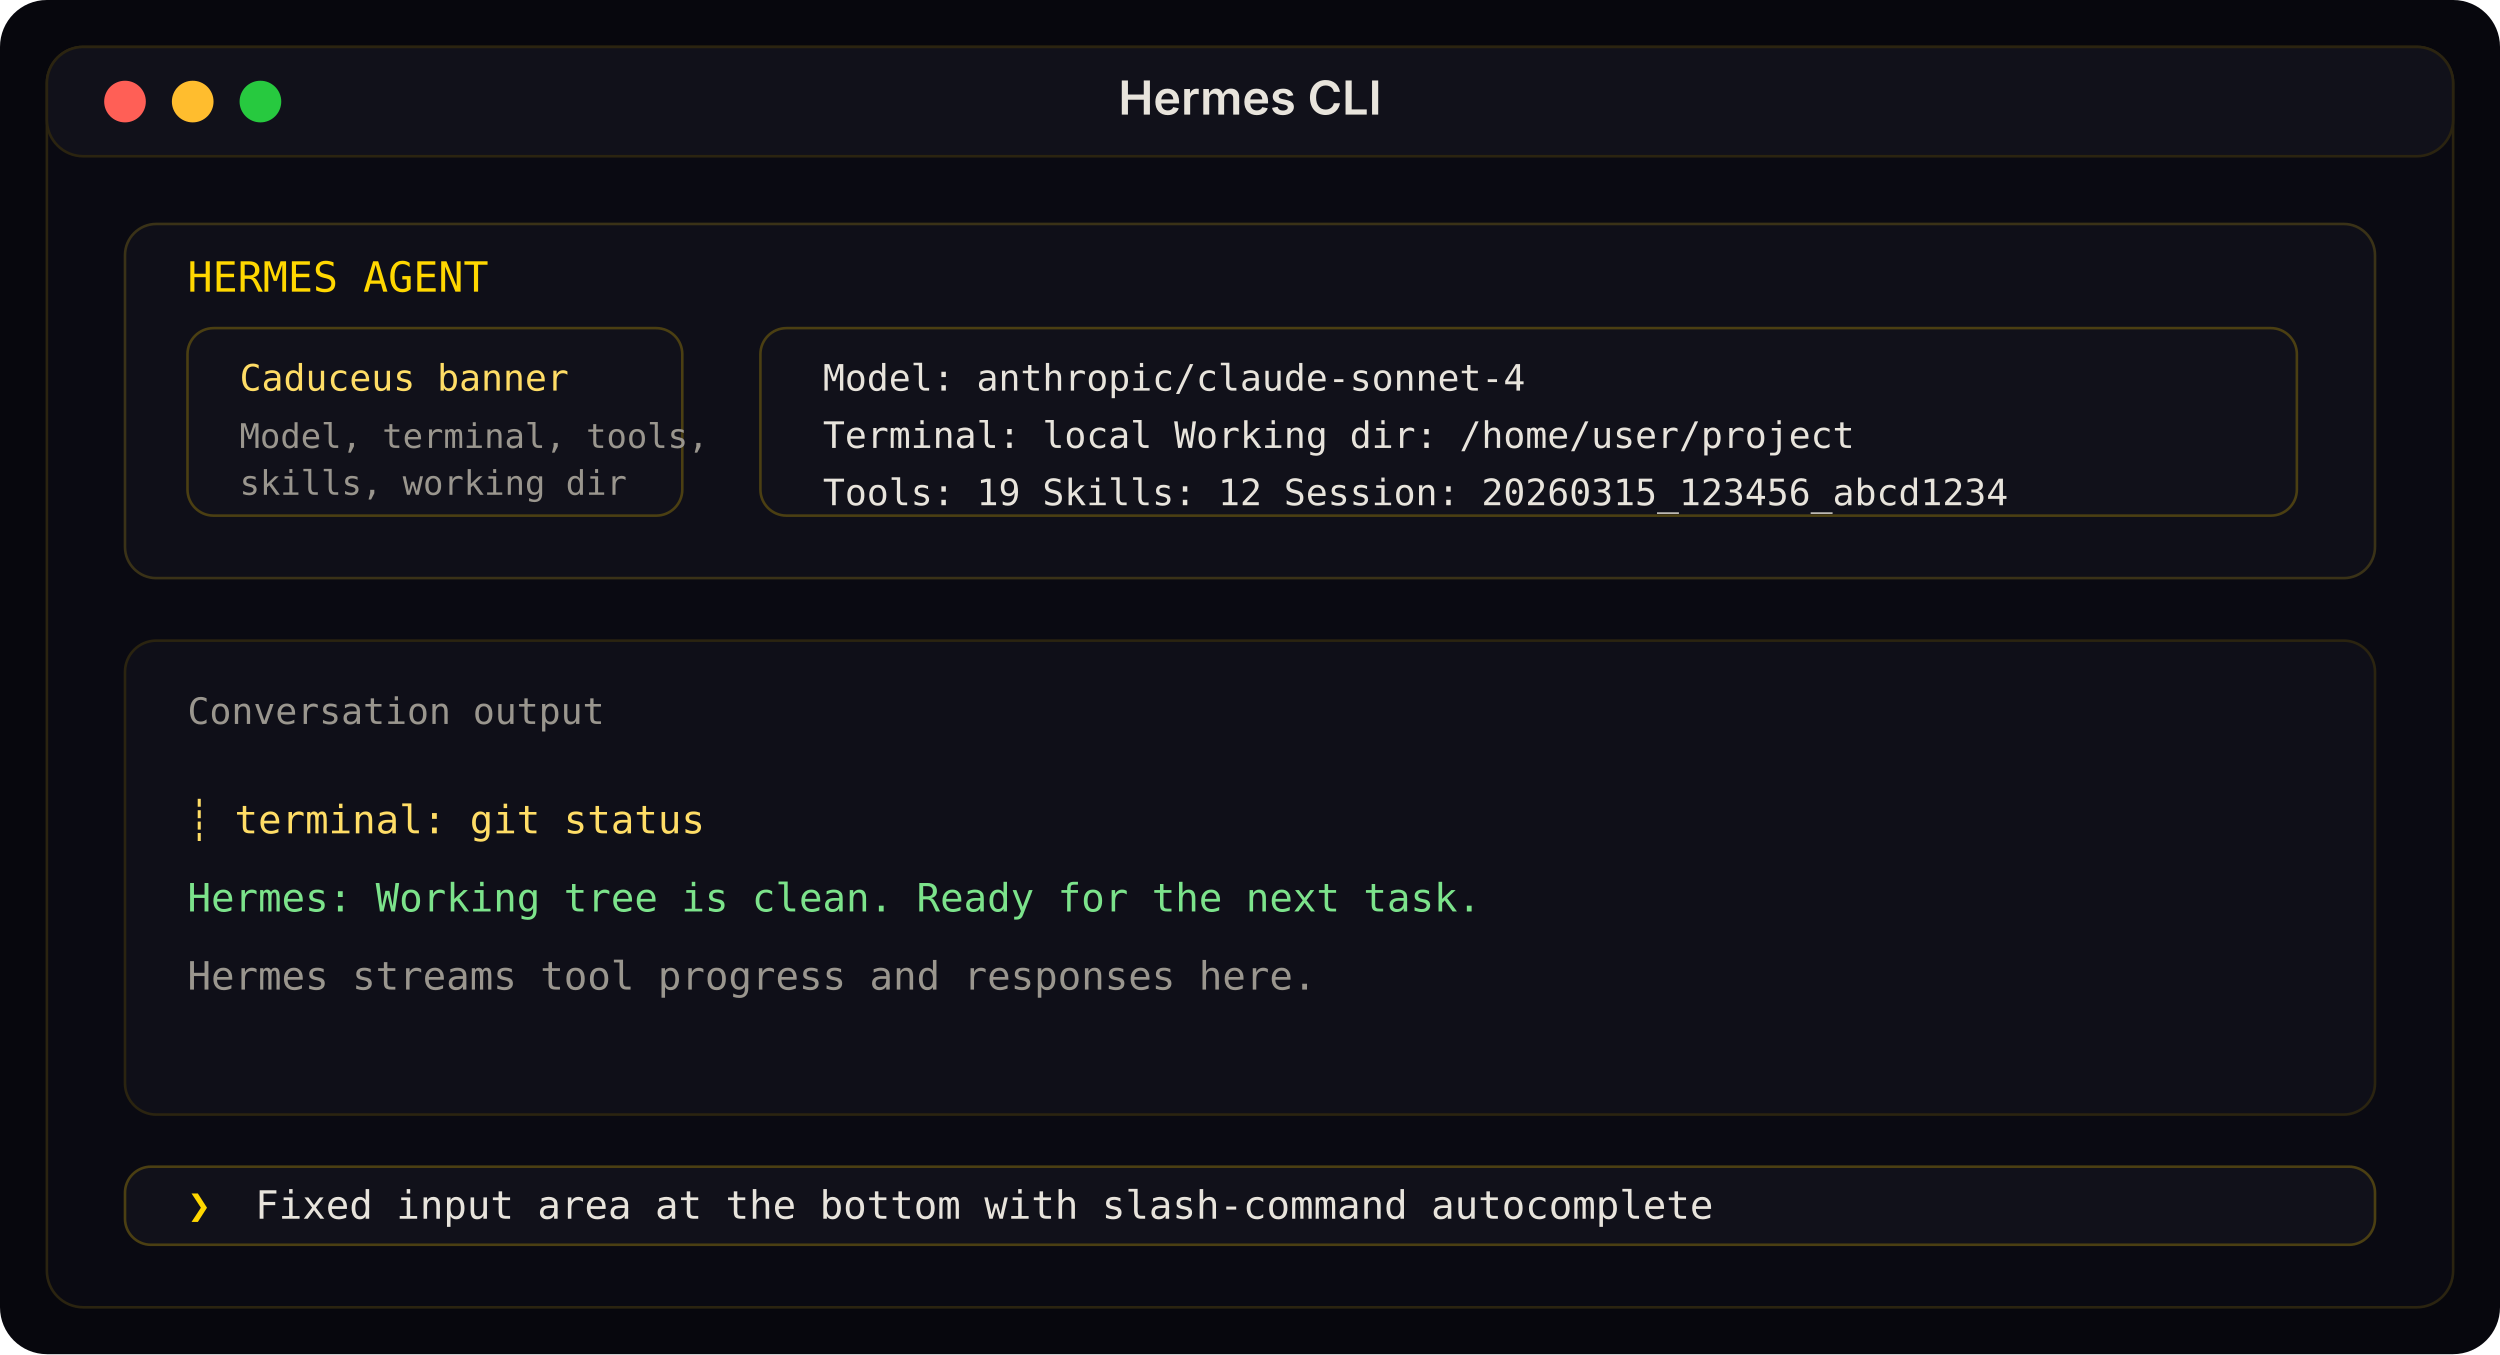
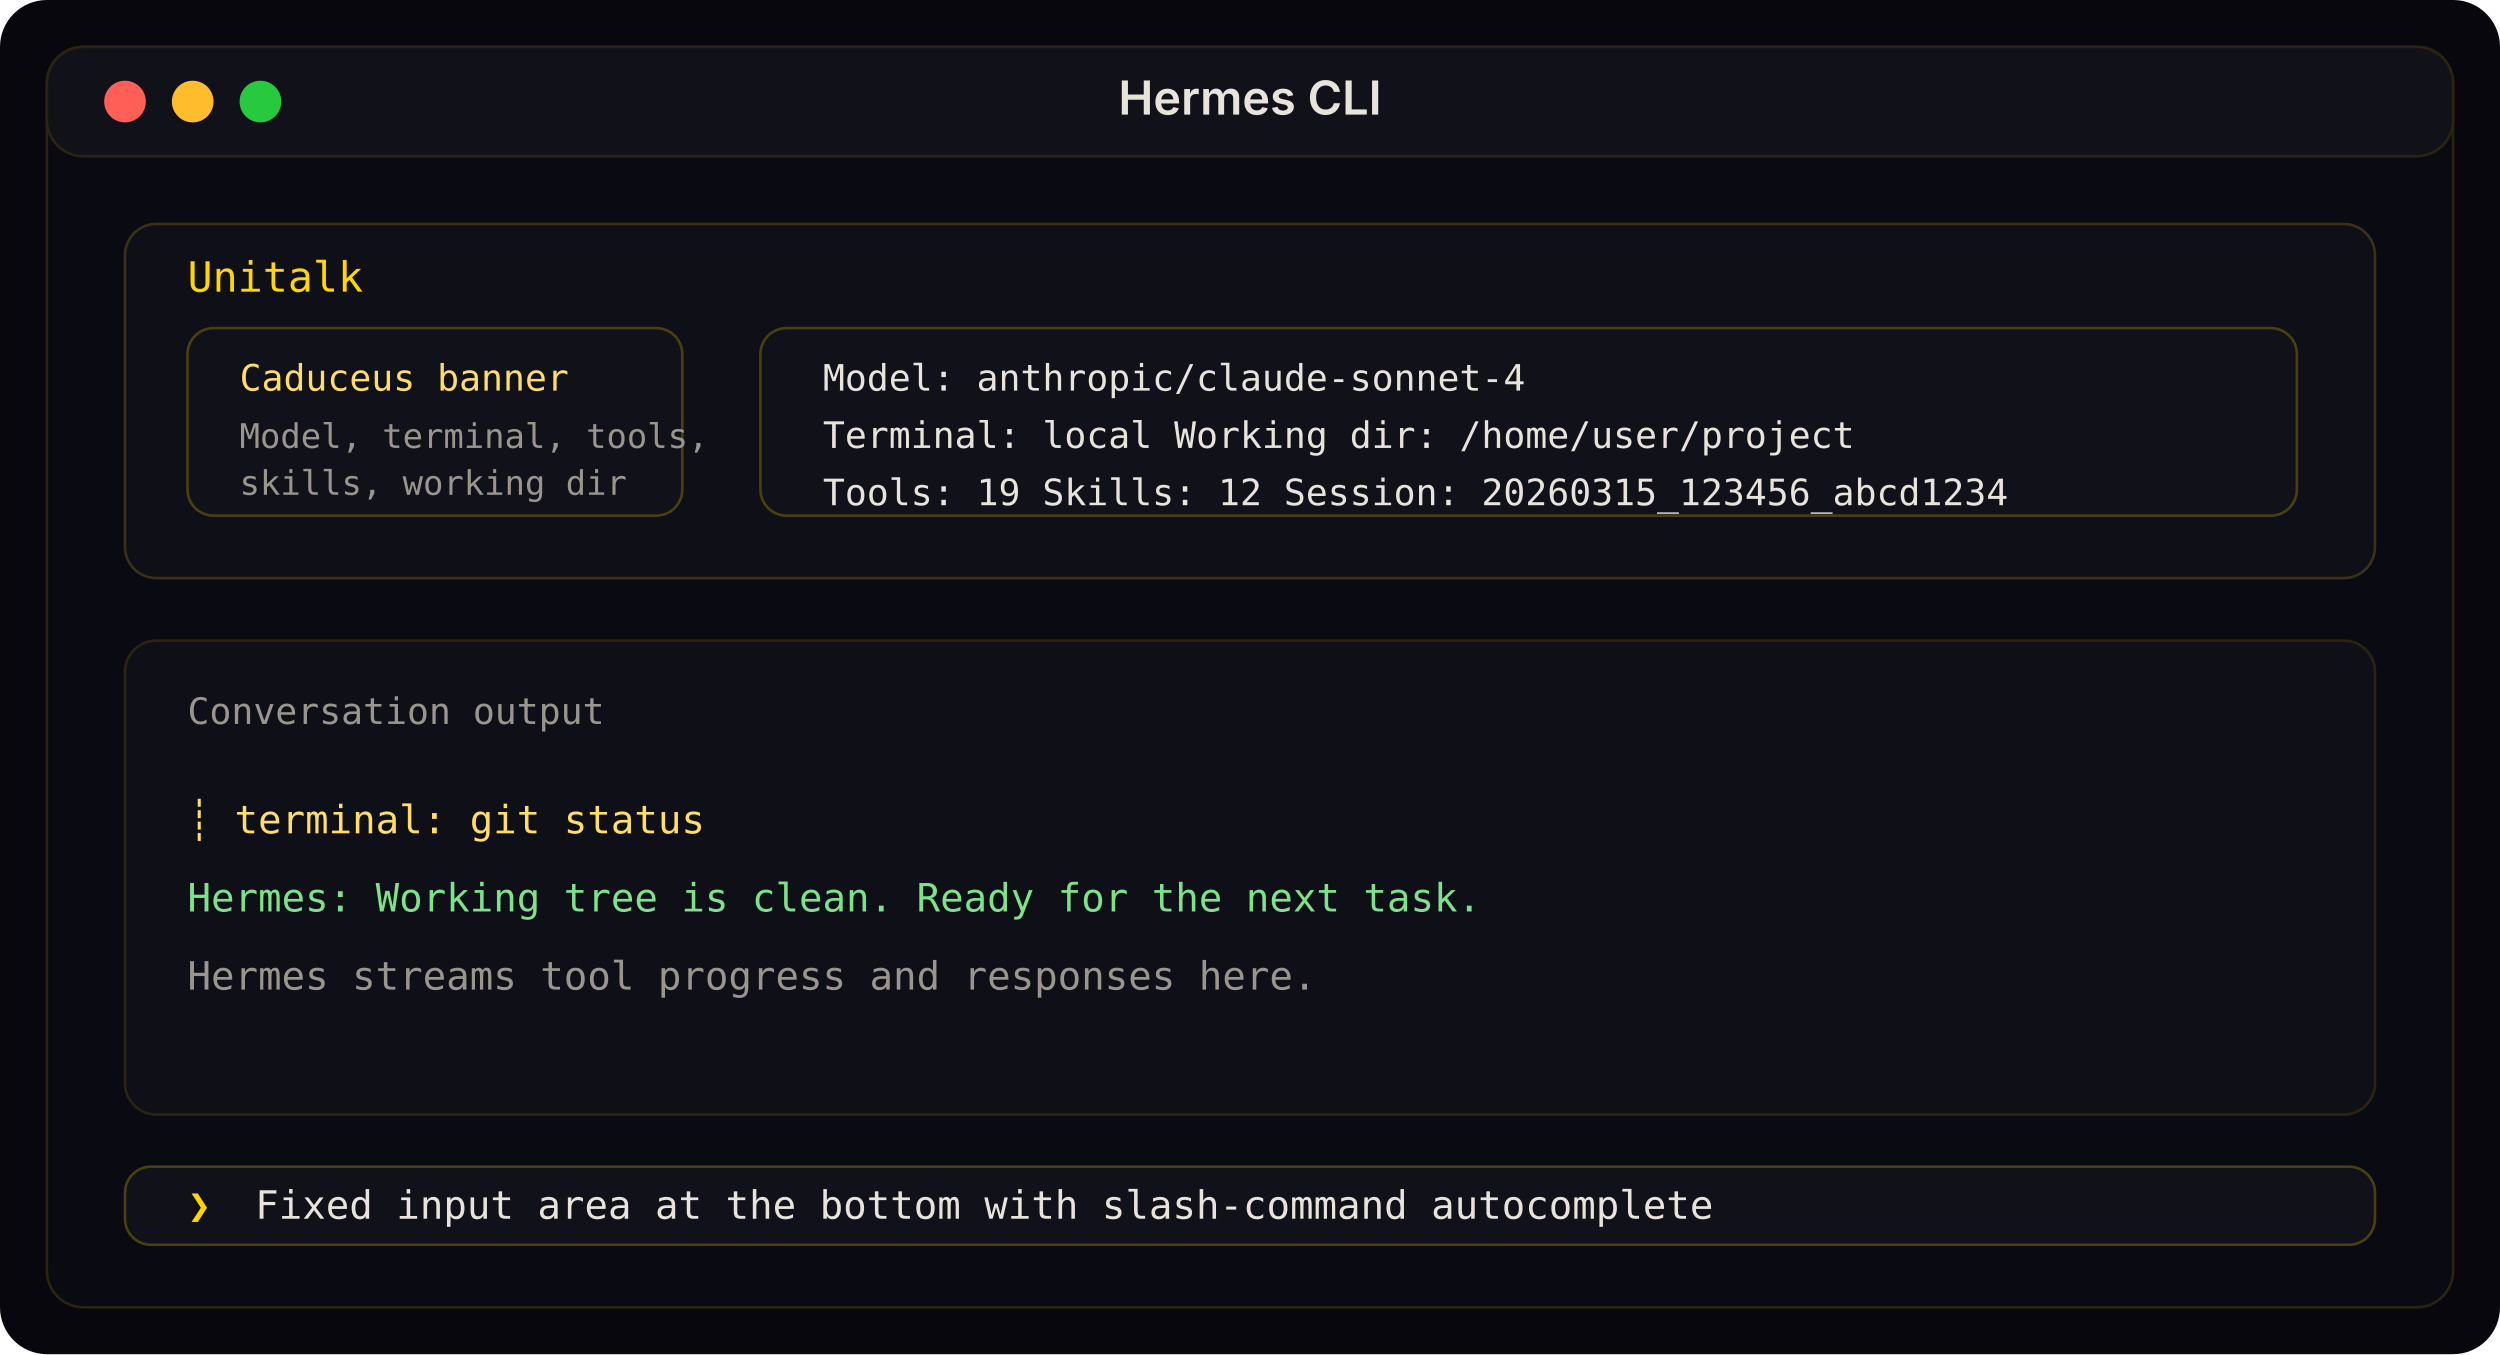
<svg xmlns="http://www.w3.org/2000/svg" width="960" height="520" viewBox="0 0 960 520" role="img" aria-labelledby="title desc">
  <rect width="960" height="520" rx="18" fill="#07070d" />
  <rect x="18" y="18" width="924" height="484" rx="14" fill="#0a0a12" stroke="#2b2410" />
  <rect x="18" y="18" width="924" height="42" rx="14" fill="#11111a" stroke="#2b2410" />
  <circle cx="48" cy="39" r="8" fill="#ff5f56" />
  <circle cx="74" cy="39" r="8" fill="#ffbd2e" />
  <circle cx="100" cy="39" r="8" fill="#27c93f" />
  <text x="480" y="44" text-anchor="middle" fill="#e8e4dc" font-family="Inter, sans-serif" font-size="18" font-weight="600">Hermes CLI</text>
  <rect x="48" y="86" width="864" height="136" rx="12" fill="#0f0f18" stroke="#3a3217" />
-   <text x="72" y="112" fill="#ffd700" font-family="JetBrains Mono, monospace" font-size="16">HERMES AGENT</text>
+   <text x="72" y="112" fill="#ffd700" font-family="JetBrains Mono, monospace" font-size="16">Unitalk</text>
  <rect x="72" y="126" width="190" height="72" rx="10" fill="#11111a" stroke="#4b3f12" />
  <text x="92" y="150" fill="#ffdd66" font-family="JetBrains Mono, monospace" font-size="14">Caduceus banner</text>
  <text x="92" y="172" fill="#9a968e" font-family="JetBrains Mono, monospace" font-size="13">Model, terminal, tools,</text>
  <text x="92" y="190" fill="#9a968e" font-family="JetBrains Mono, monospace" font-size="13">skills, working dir</text>
  <rect x="292" y="126" width="590" height="72" rx="10" fill="#11111a" stroke="#4b3f12" />
  <text x="316" y="150" fill="#e8e4dc" font-family="JetBrains Mono, monospace" font-size="14">Model: anthropic/claude-sonnet-4</text>
  <text x="316" y="172" fill="#e8e4dc" font-family="JetBrains Mono, monospace" font-size="14">Terminal: local   Working dir: /home/user/project</text>
  <text x="316" y="194" fill="#e8e4dc" font-family="JetBrains Mono, monospace" font-size="14">Tools: 19   Skills: 12   Session: 20260315_123456_abcd1234</text>
  <rect x="48" y="246" width="864" height="182" rx="12" fill="#0f0f18" stroke="#2b2410" />
  <text x="72" y="278" fill="#9a968e" font-family="JetBrains Mono, monospace" font-size="14">Conversation output</text>
  <text x="72" y="320" fill="#ffdd66" font-family="JetBrains Mono, monospace" font-size="15">┊ terminal: git status</text>
  <text x="72" y="350" fill="#7ce38b" font-family="JetBrains Mono, monospace" font-size="15">Hermes: Working tree is clean. Ready for the next task.</text>
  <text x="72" y="380" fill="#9a968e" font-family="JetBrains Mono, monospace" font-size="15">Hermes streams tool progress and responses here.</text>
  <rect x="48" y="448" width="864" height="30" rx="10" fill="#11111a" stroke="#4b3f12" />
  <text x="72" y="468" fill="#ffd700" font-family="JetBrains Mono, monospace" font-size="15">❯</text>
  <text x="98" y="468" fill="#e8e4dc" font-family="JetBrains Mono, monospace" font-size="15">Fixed input area at the bottom with slash-command autocomplete</text>
</svg>
